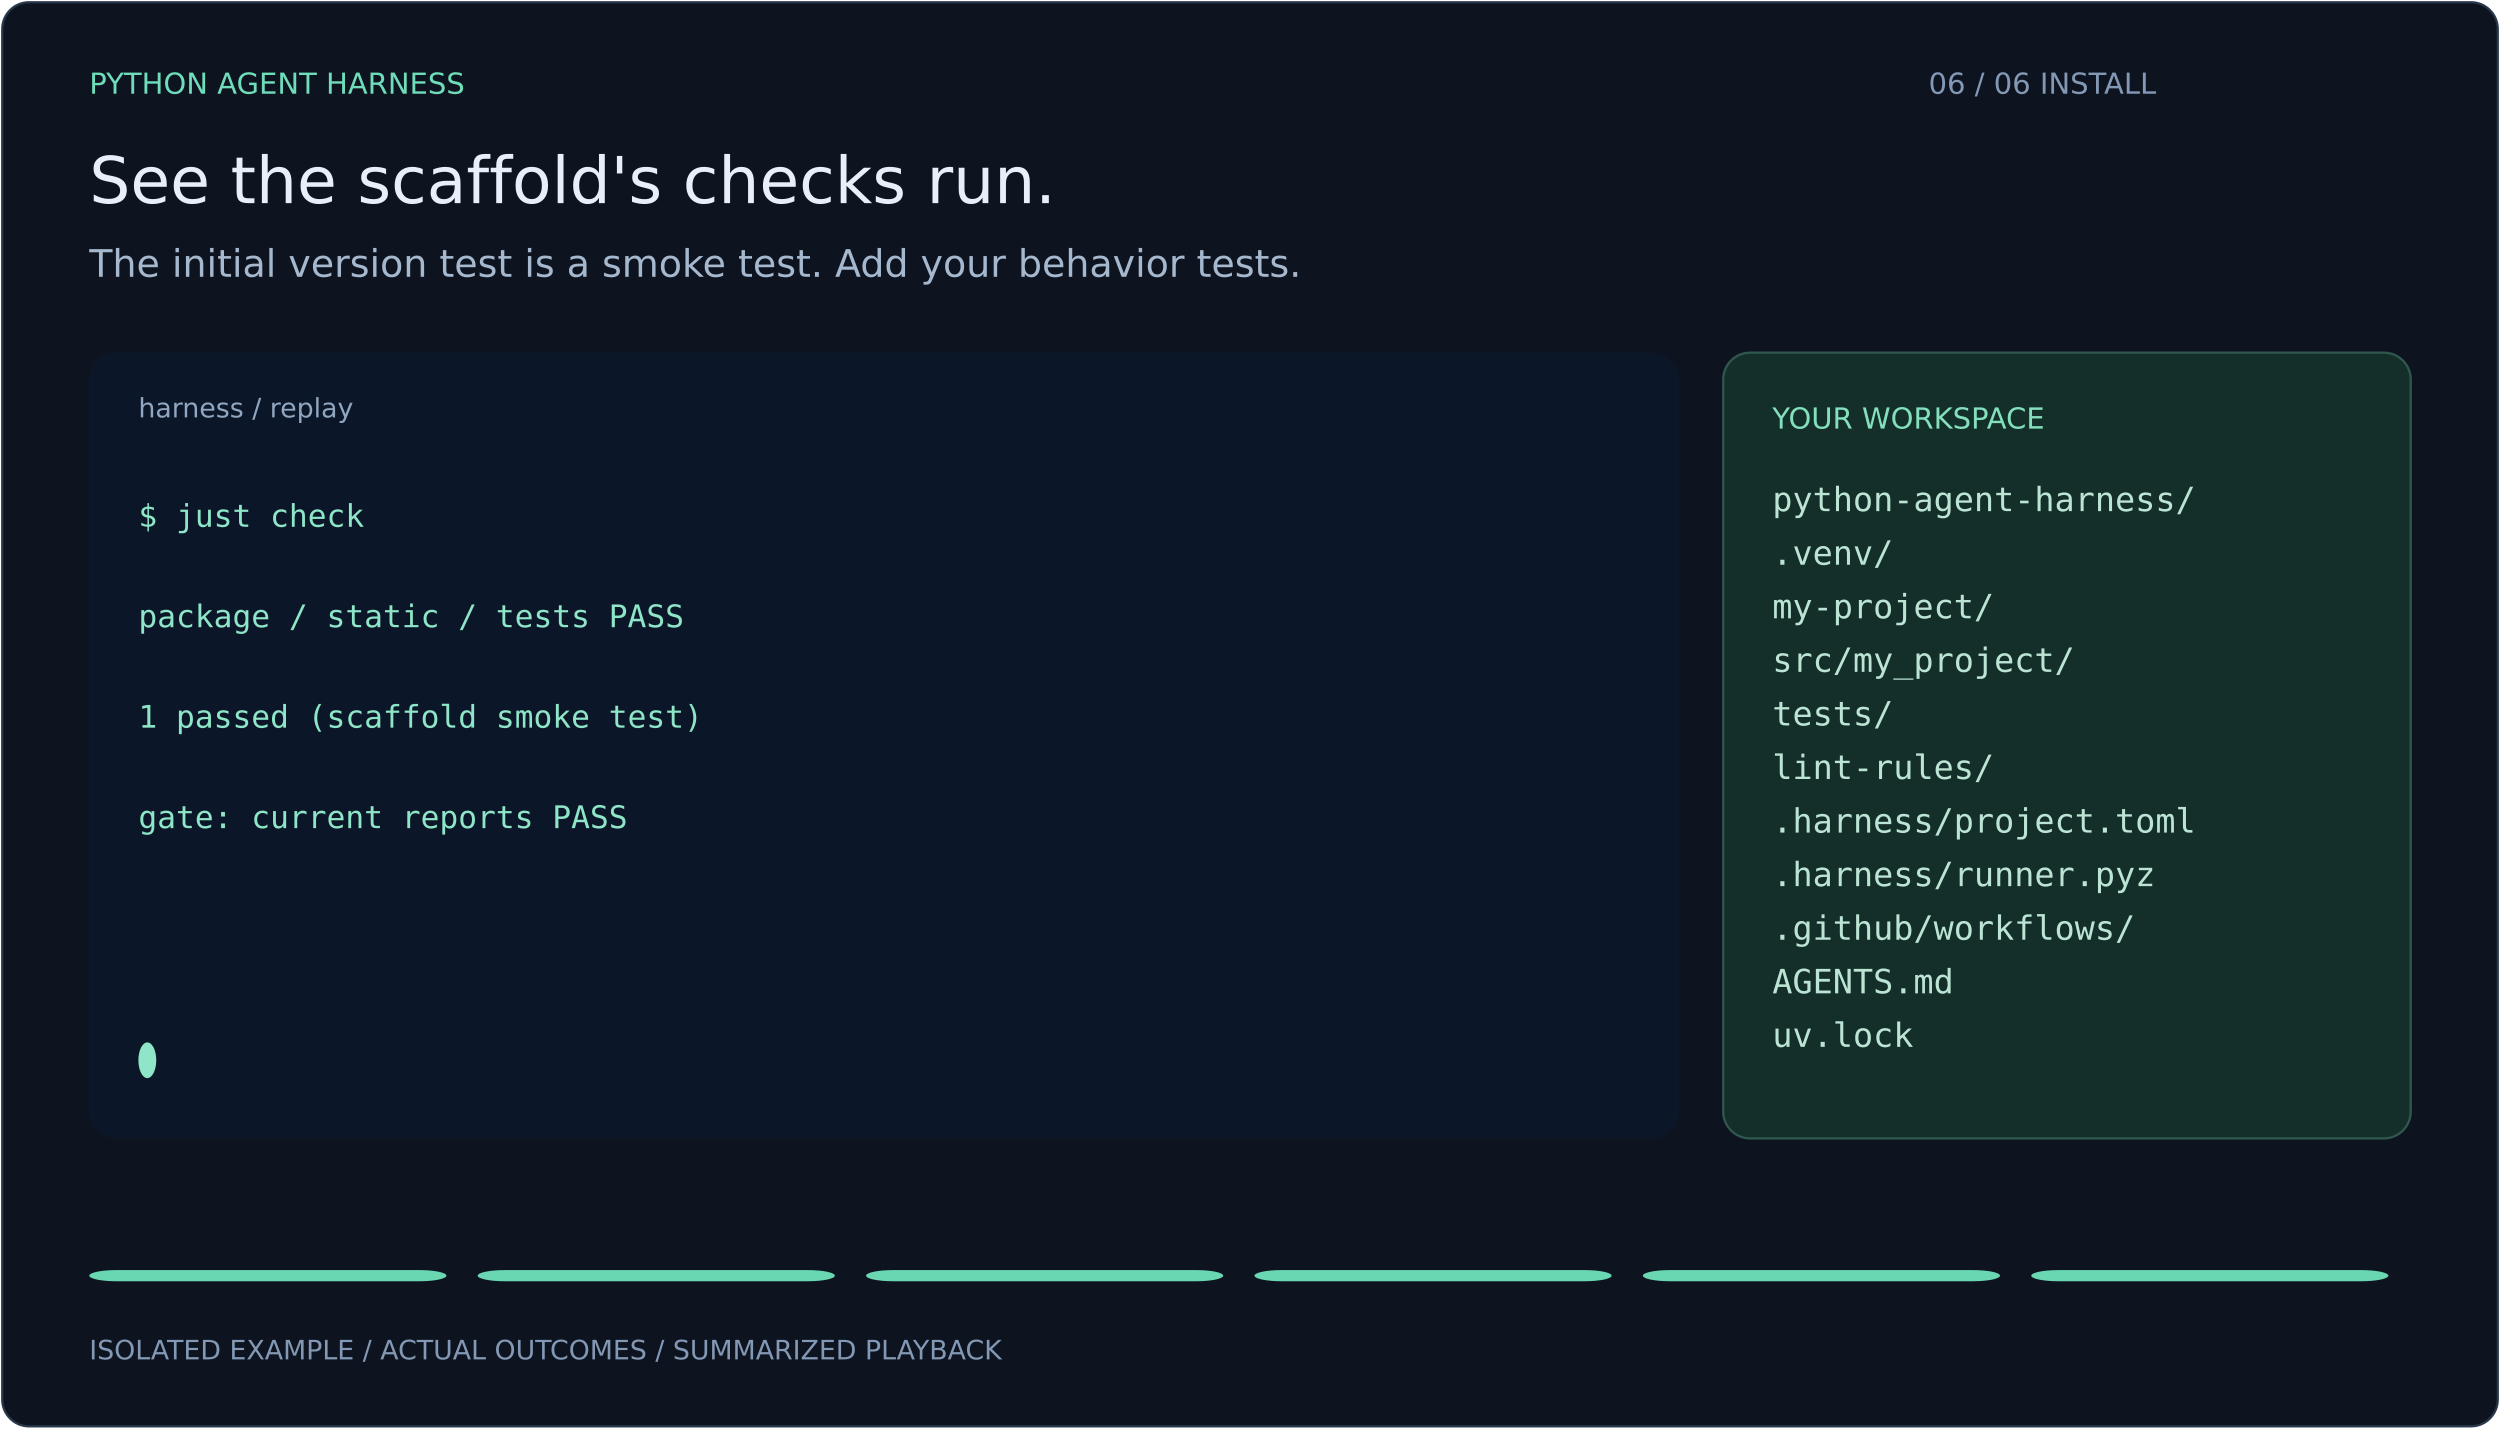
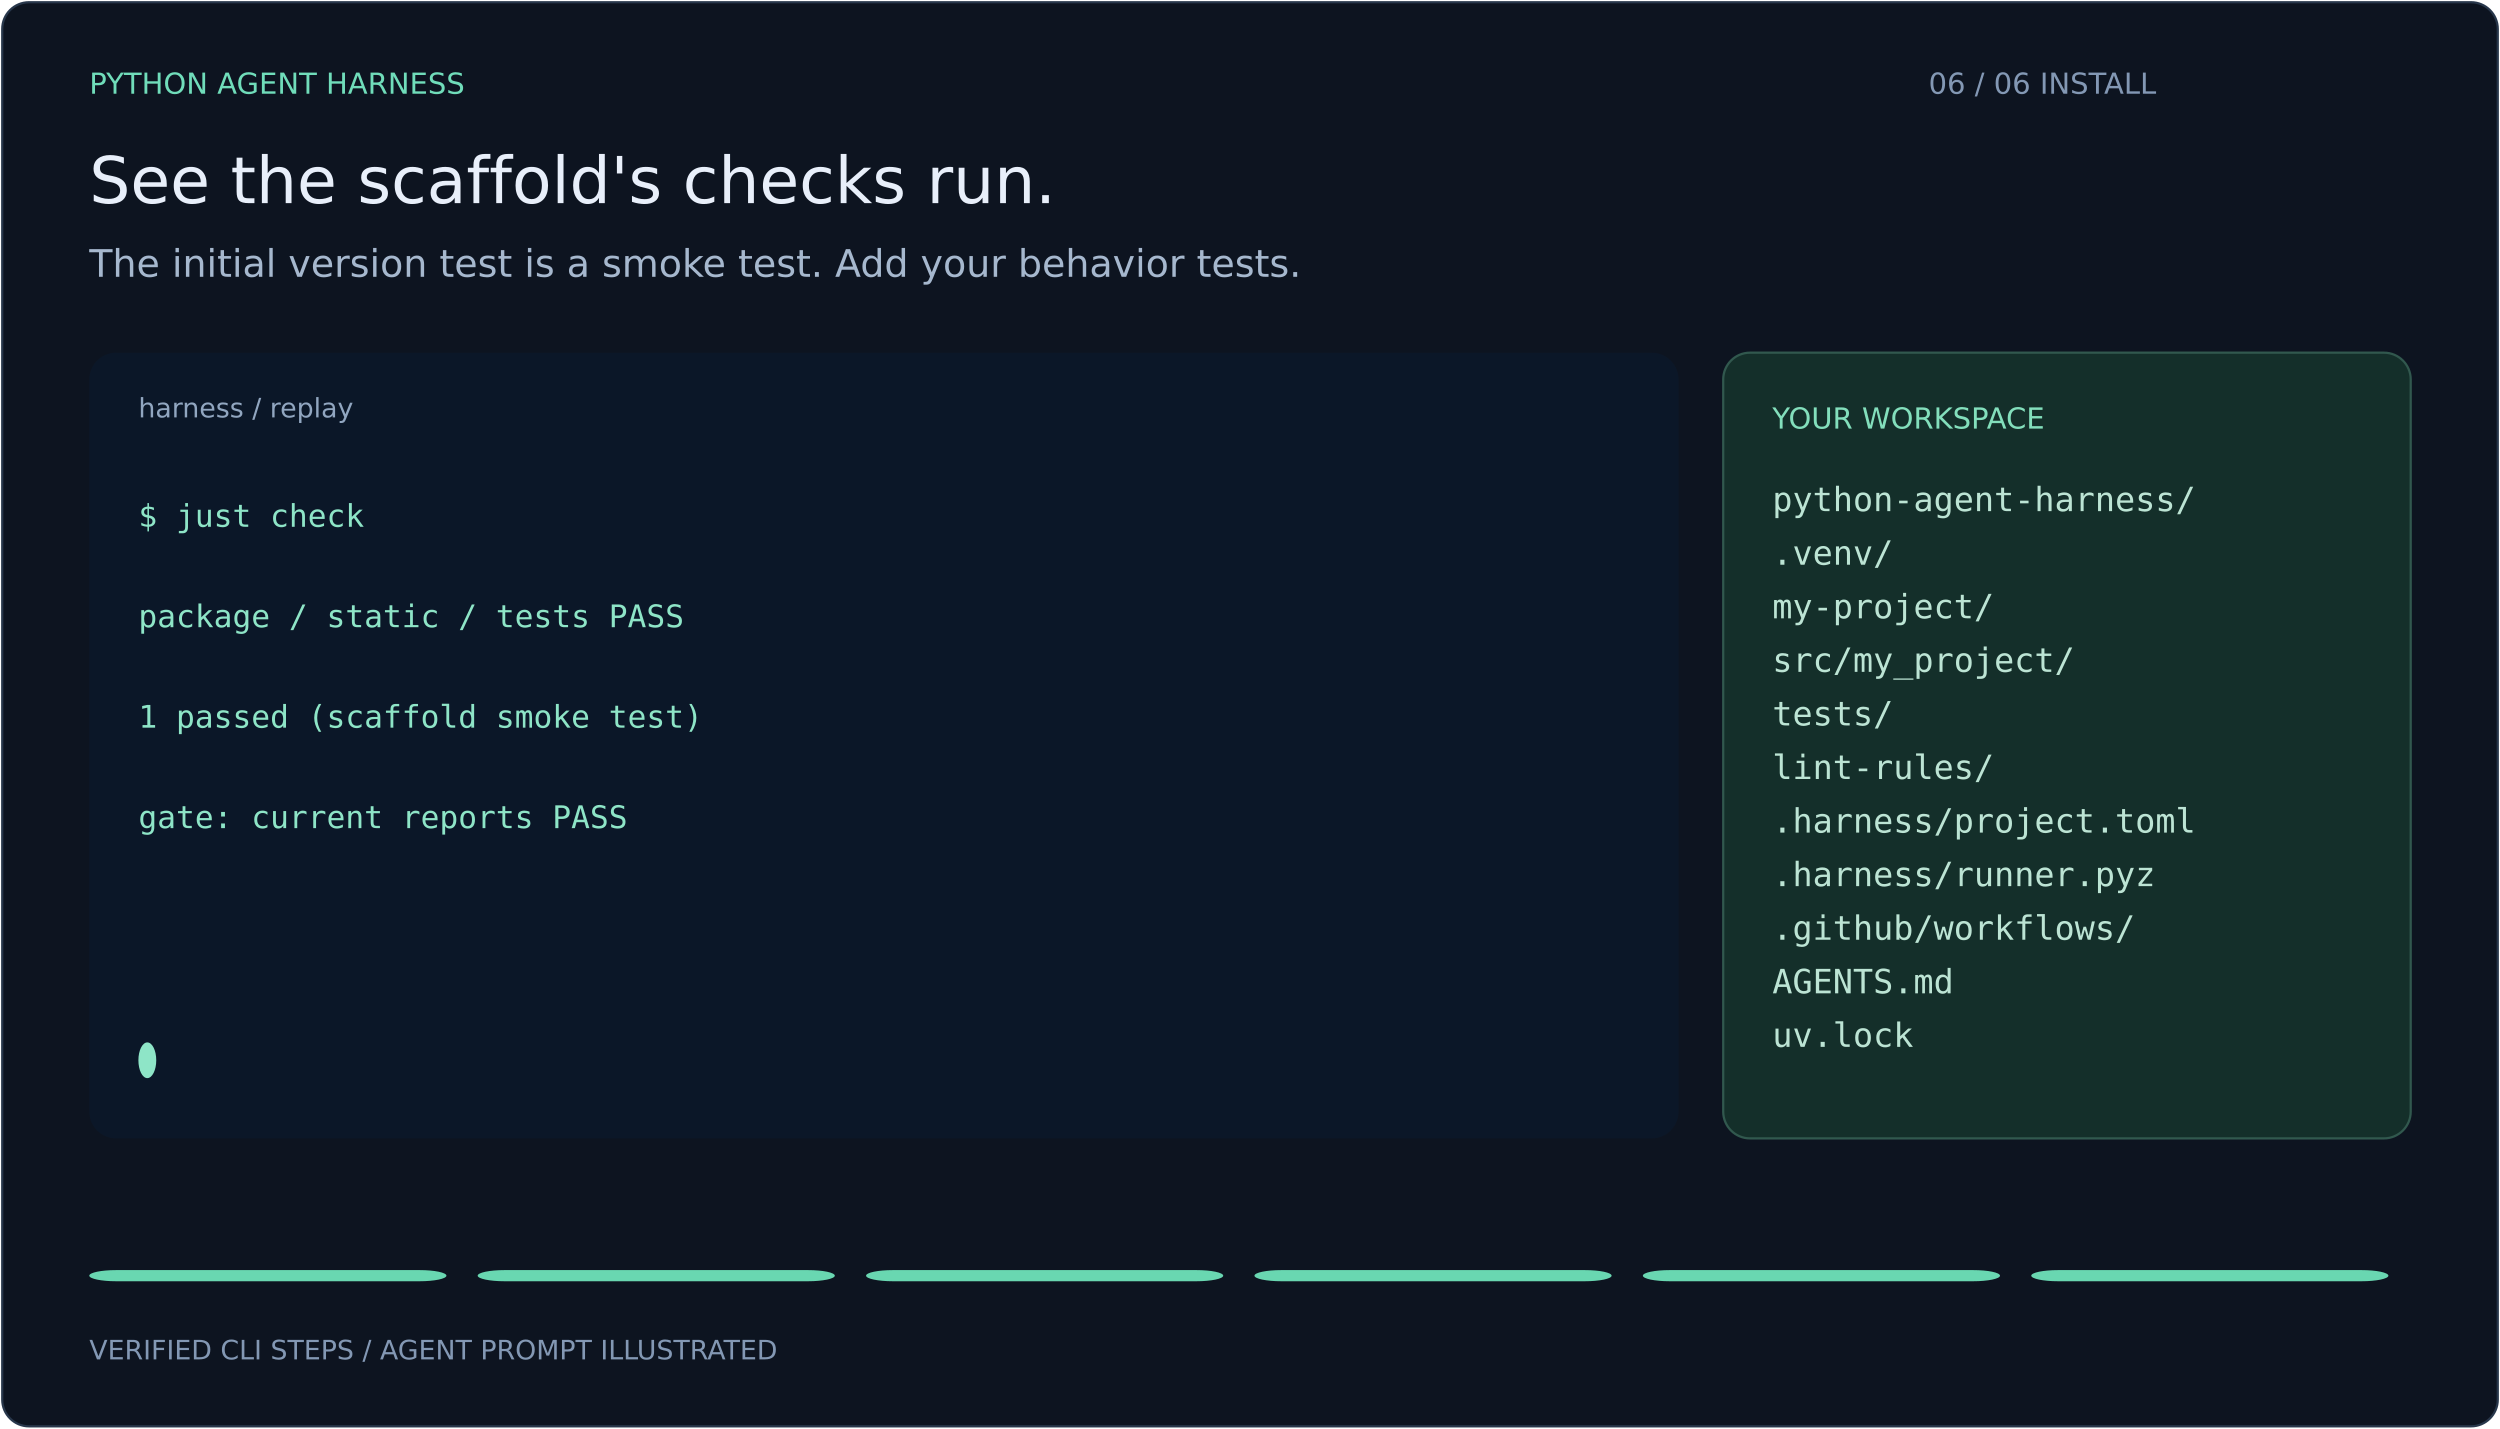
<svg xmlns="http://www.w3.org/2000/svg" width="1120" height="640" viewBox="0 0 1120 640" role="img" aria-labelledby="title description">
  <rect x="1" y="1" width="1118" height="638" rx="12" fill="#0d1420" stroke="#28374b" />
  <text x="40" y="42" font-family="DejaVu Sans, sans-serif" font-size="13" fill="#70ddba">PYTHON AGENT HARNESS</text>
  <text x="864" y="42" font-family="DejaVu Sans, sans-serif" font-size="13" fill="#8398b4">06 / 06   INSTALL</text>
  <text x="40" y="91" font-family="DejaVu Sans, sans-serif" font-size="29" fill="#e8effa">See the scaffold's checks run.</text>
  <text x="40" y="124" font-family="DejaVu Sans, sans-serif" font-size="17" fill="#a6b8ce">The initial version test is a smoke test. Add your behavior tests.</text>
  <rect x="40" y="569" width="160" height="5" rx="12" fill="#69d7b1" stroke="none" />
  <rect x="214" y="569" width="160" height="5" rx="12" fill="#69d7b1" stroke="none" />
  <rect x="388" y="569" width="160" height="5" rx="12" fill="#69d7b1" stroke="none" />
  <rect x="562" y="569" width="160" height="5" rx="12" fill="#69d7b1" stroke="none" />
  <rect x="736" y="569" width="160" height="5" rx="12" fill="#69d7b1" stroke="none" />
  <rect x="910" y="569" width="160" height="5" rx="12" fill="#69d7b1" stroke="none" />
-   <text x="40" y="609" font-family="DejaVu Sans, sans-serif" font-size="12" fill="#8398b4">ISOLATED EXAMPLE  /  ACTUAL OUTCOMES  /  SUMMARIZED PLAYBACK</text>
+   <text x="40" y="609" font-family="DejaVu Sans, sans-serif" font-size="12" fill="#8398b4">VERIFIED CLI STEPS / AGENT PROMPT ILLUSTRATED</text>
  <rect x="40" y="158" width="712" height="352" rx="12" fill="#0b1728" stroke="none" />
  <text x="62" y="187" font-family="DejaVu Sans, sans-serif" font-size="12" fill="#91a6c0">harness  /  replay</text>
  <text x="62" y="236" font-family="DejaVu Sans Mono, monospace" font-size="14" fill="#8ee5c7">$ just check</text>
  <text x="62" y="281" font-family="DejaVu Sans Mono, monospace" font-size="14" fill="#8ee5c7">package / static / tests     PASS</text>
  <text x="62" y="326" font-family="DejaVu Sans Mono, monospace" font-size="14" fill="#8ee5c7">1 passed (scaffold smoke test)</text>
  <text x="62" y="371" font-family="DejaVu Sans Mono, monospace" font-size="14" fill="#8ee5c7">gate: current reports        PASS</text>
  <rect x="62" y="467" width="8" height="16" rx="12" fill="#8ee5c7" stroke="none" />
  <rect x="772" y="158" width="308" height="352" rx="12" fill="#142f2a" stroke="#31584e" />
  <text x="794" y="192" font-family="DejaVu Sans, sans-serif" font-size="13" fill="#83dfbc">YOUR WORKSPACE</text>
  <text x="794" y="229" font-family="DejaVu Sans Mono, monospace" font-size="15" fill="#bce4d4">python-agent-harness/</text>
  <text x="794" y="253" font-family="DejaVu Sans Mono, monospace" font-size="15" fill="#bce4d4">  .venv/</text>
  <text x="794" y="277" font-family="DejaVu Sans Mono, monospace" font-size="15" fill="#bce4d4">my-project/</text>
  <text x="794" y="301" font-family="DejaVu Sans Mono, monospace" font-size="15" fill="#bce4d4">  src/my_project/</text>
  <text x="794" y="325" font-family="DejaVu Sans Mono, monospace" font-size="15" fill="#bce4d4">  tests/</text>
  <text x="794" y="349" font-family="DejaVu Sans Mono, monospace" font-size="15" fill="#bce4d4">  lint-rules/</text>
  <text x="794" y="373" font-family="DejaVu Sans Mono, monospace" font-size="15" fill="#bce4d4">  .harness/project.toml</text>
  <text x="794" y="397" font-family="DejaVu Sans Mono, monospace" font-size="15" fill="#bce4d4">  .harness/runner.pyz</text>
  <text x="794" y="421" font-family="DejaVu Sans Mono, monospace" font-size="15" fill="#bce4d4">  .github/workflows/</text>
  <text x="794" y="445" font-family="DejaVu Sans Mono, monospace" font-size="15" fill="#bce4d4">  AGENTS.md</text>
  <text x="794" y="469" font-family="DejaVu Sans Mono, monospace" font-size="15" fill="#bce4d4">  uv.lock</text>
</svg>
